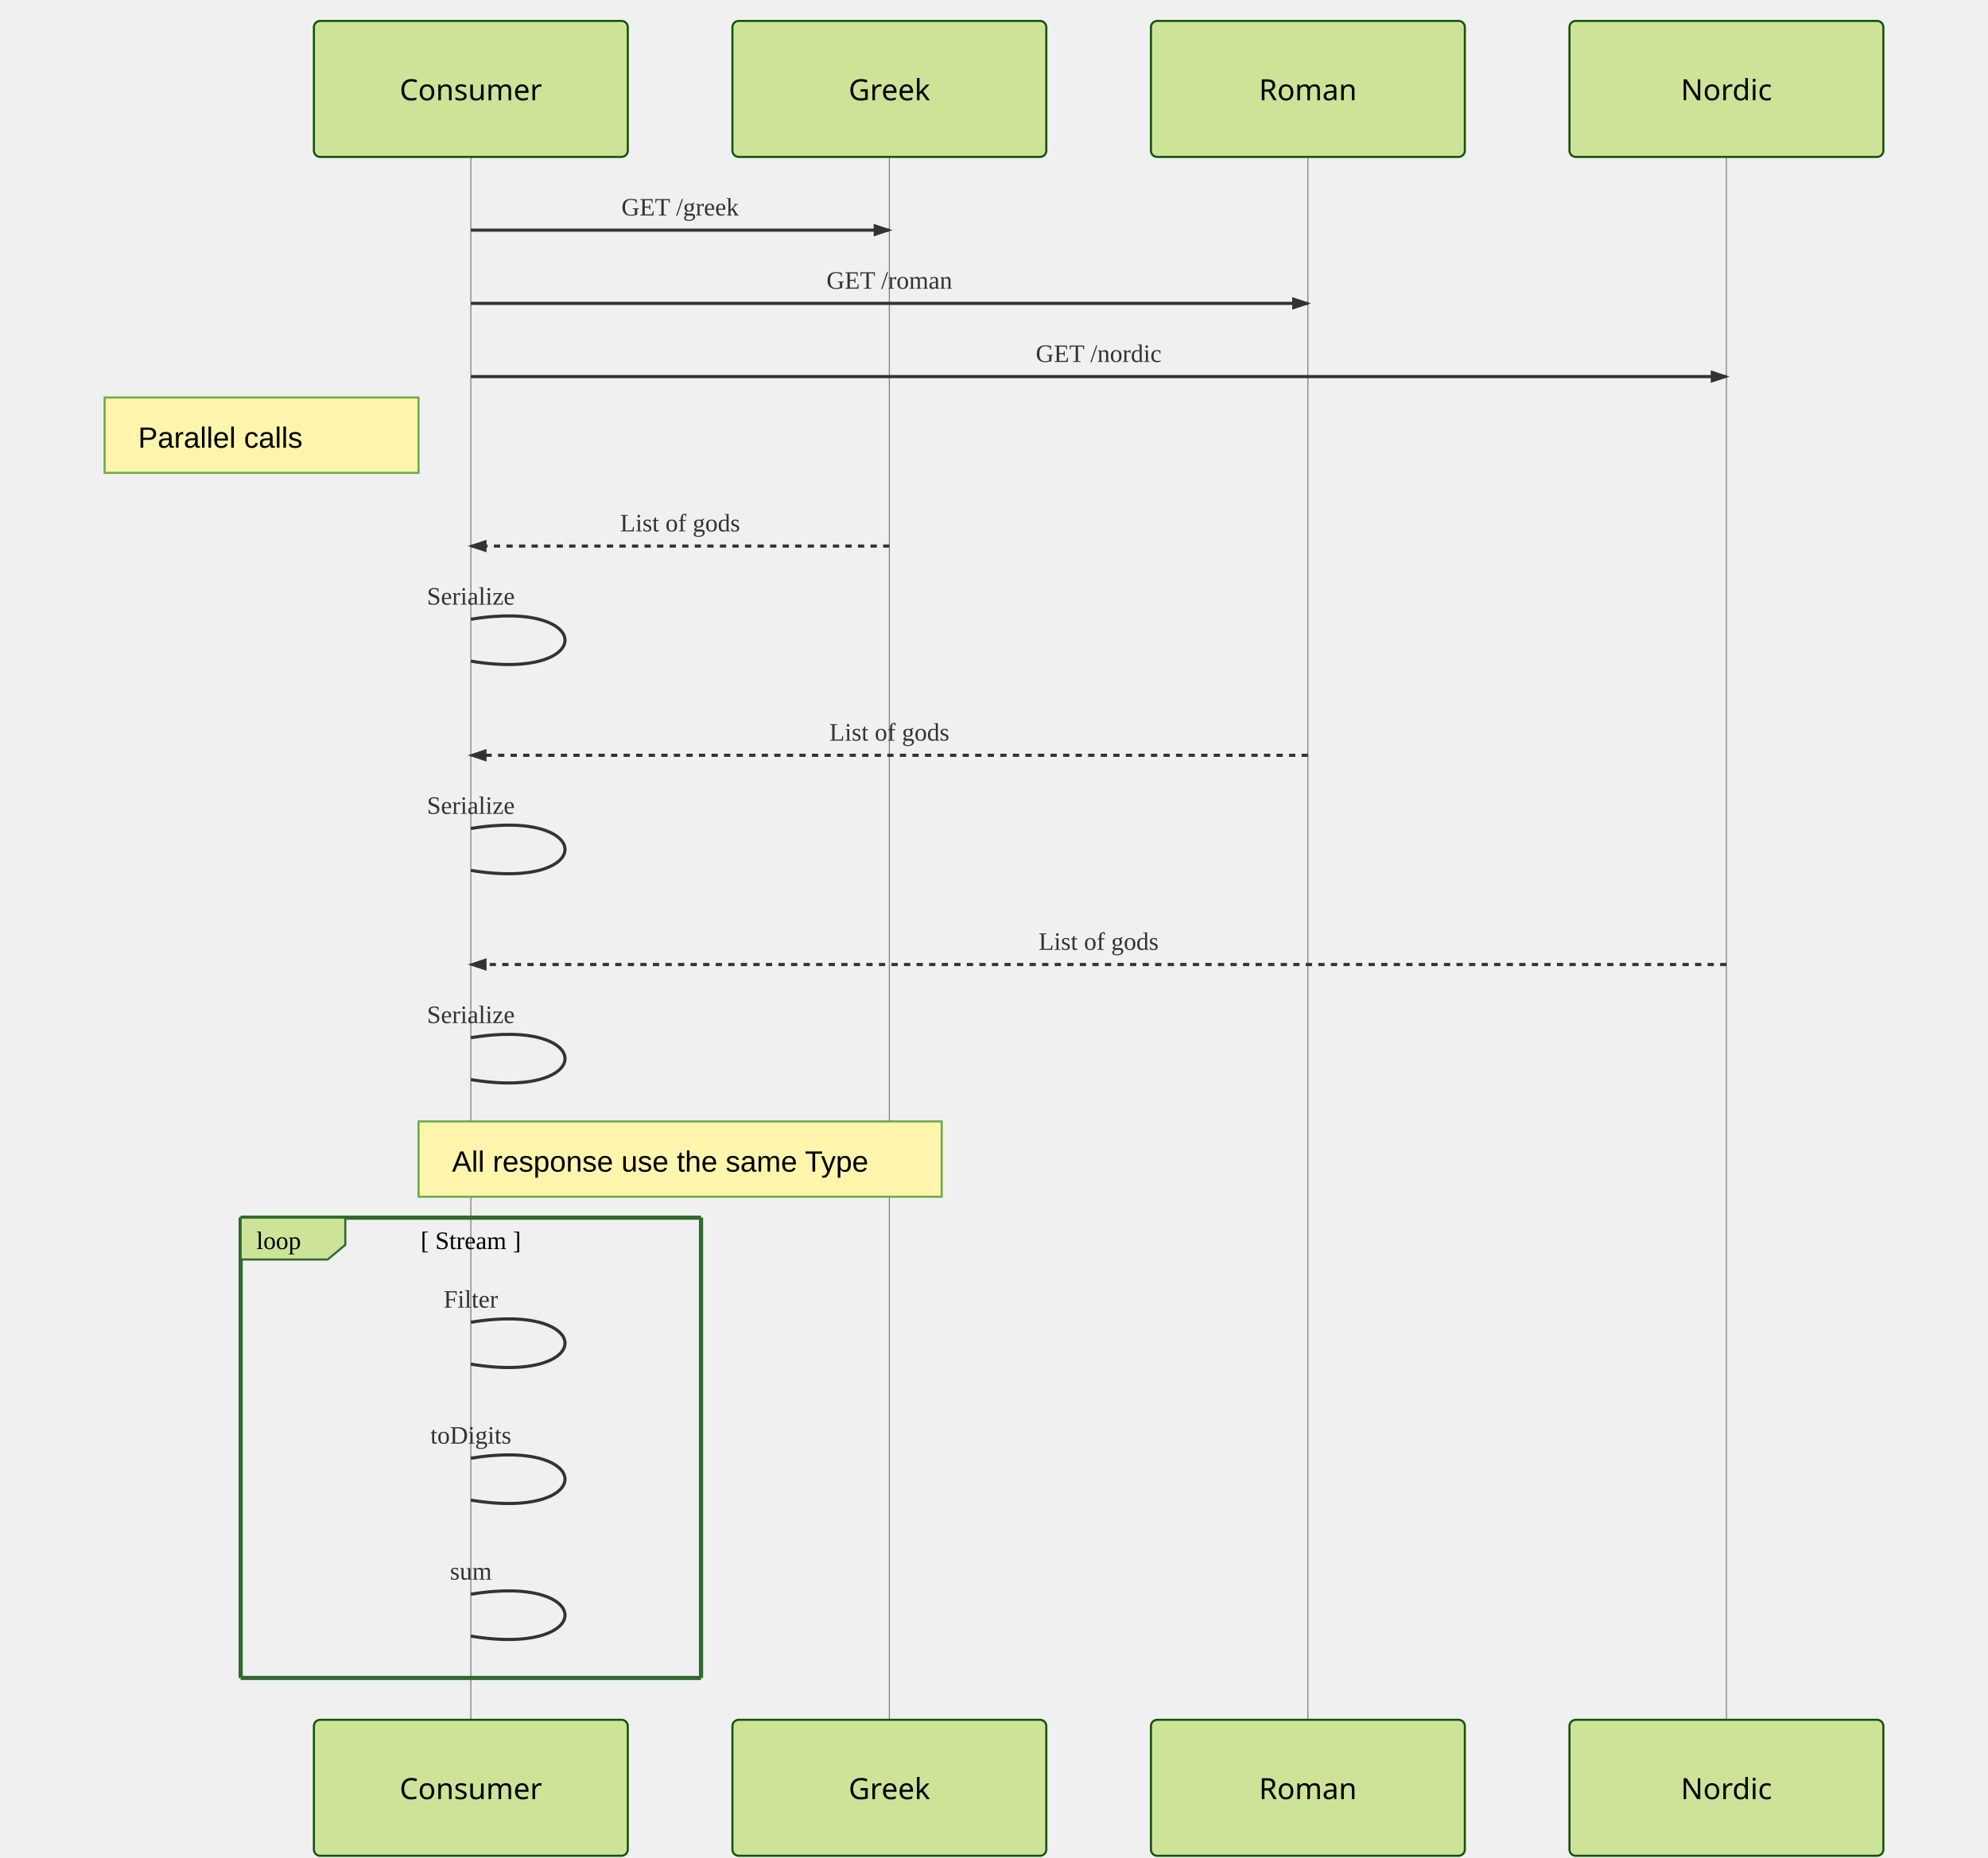
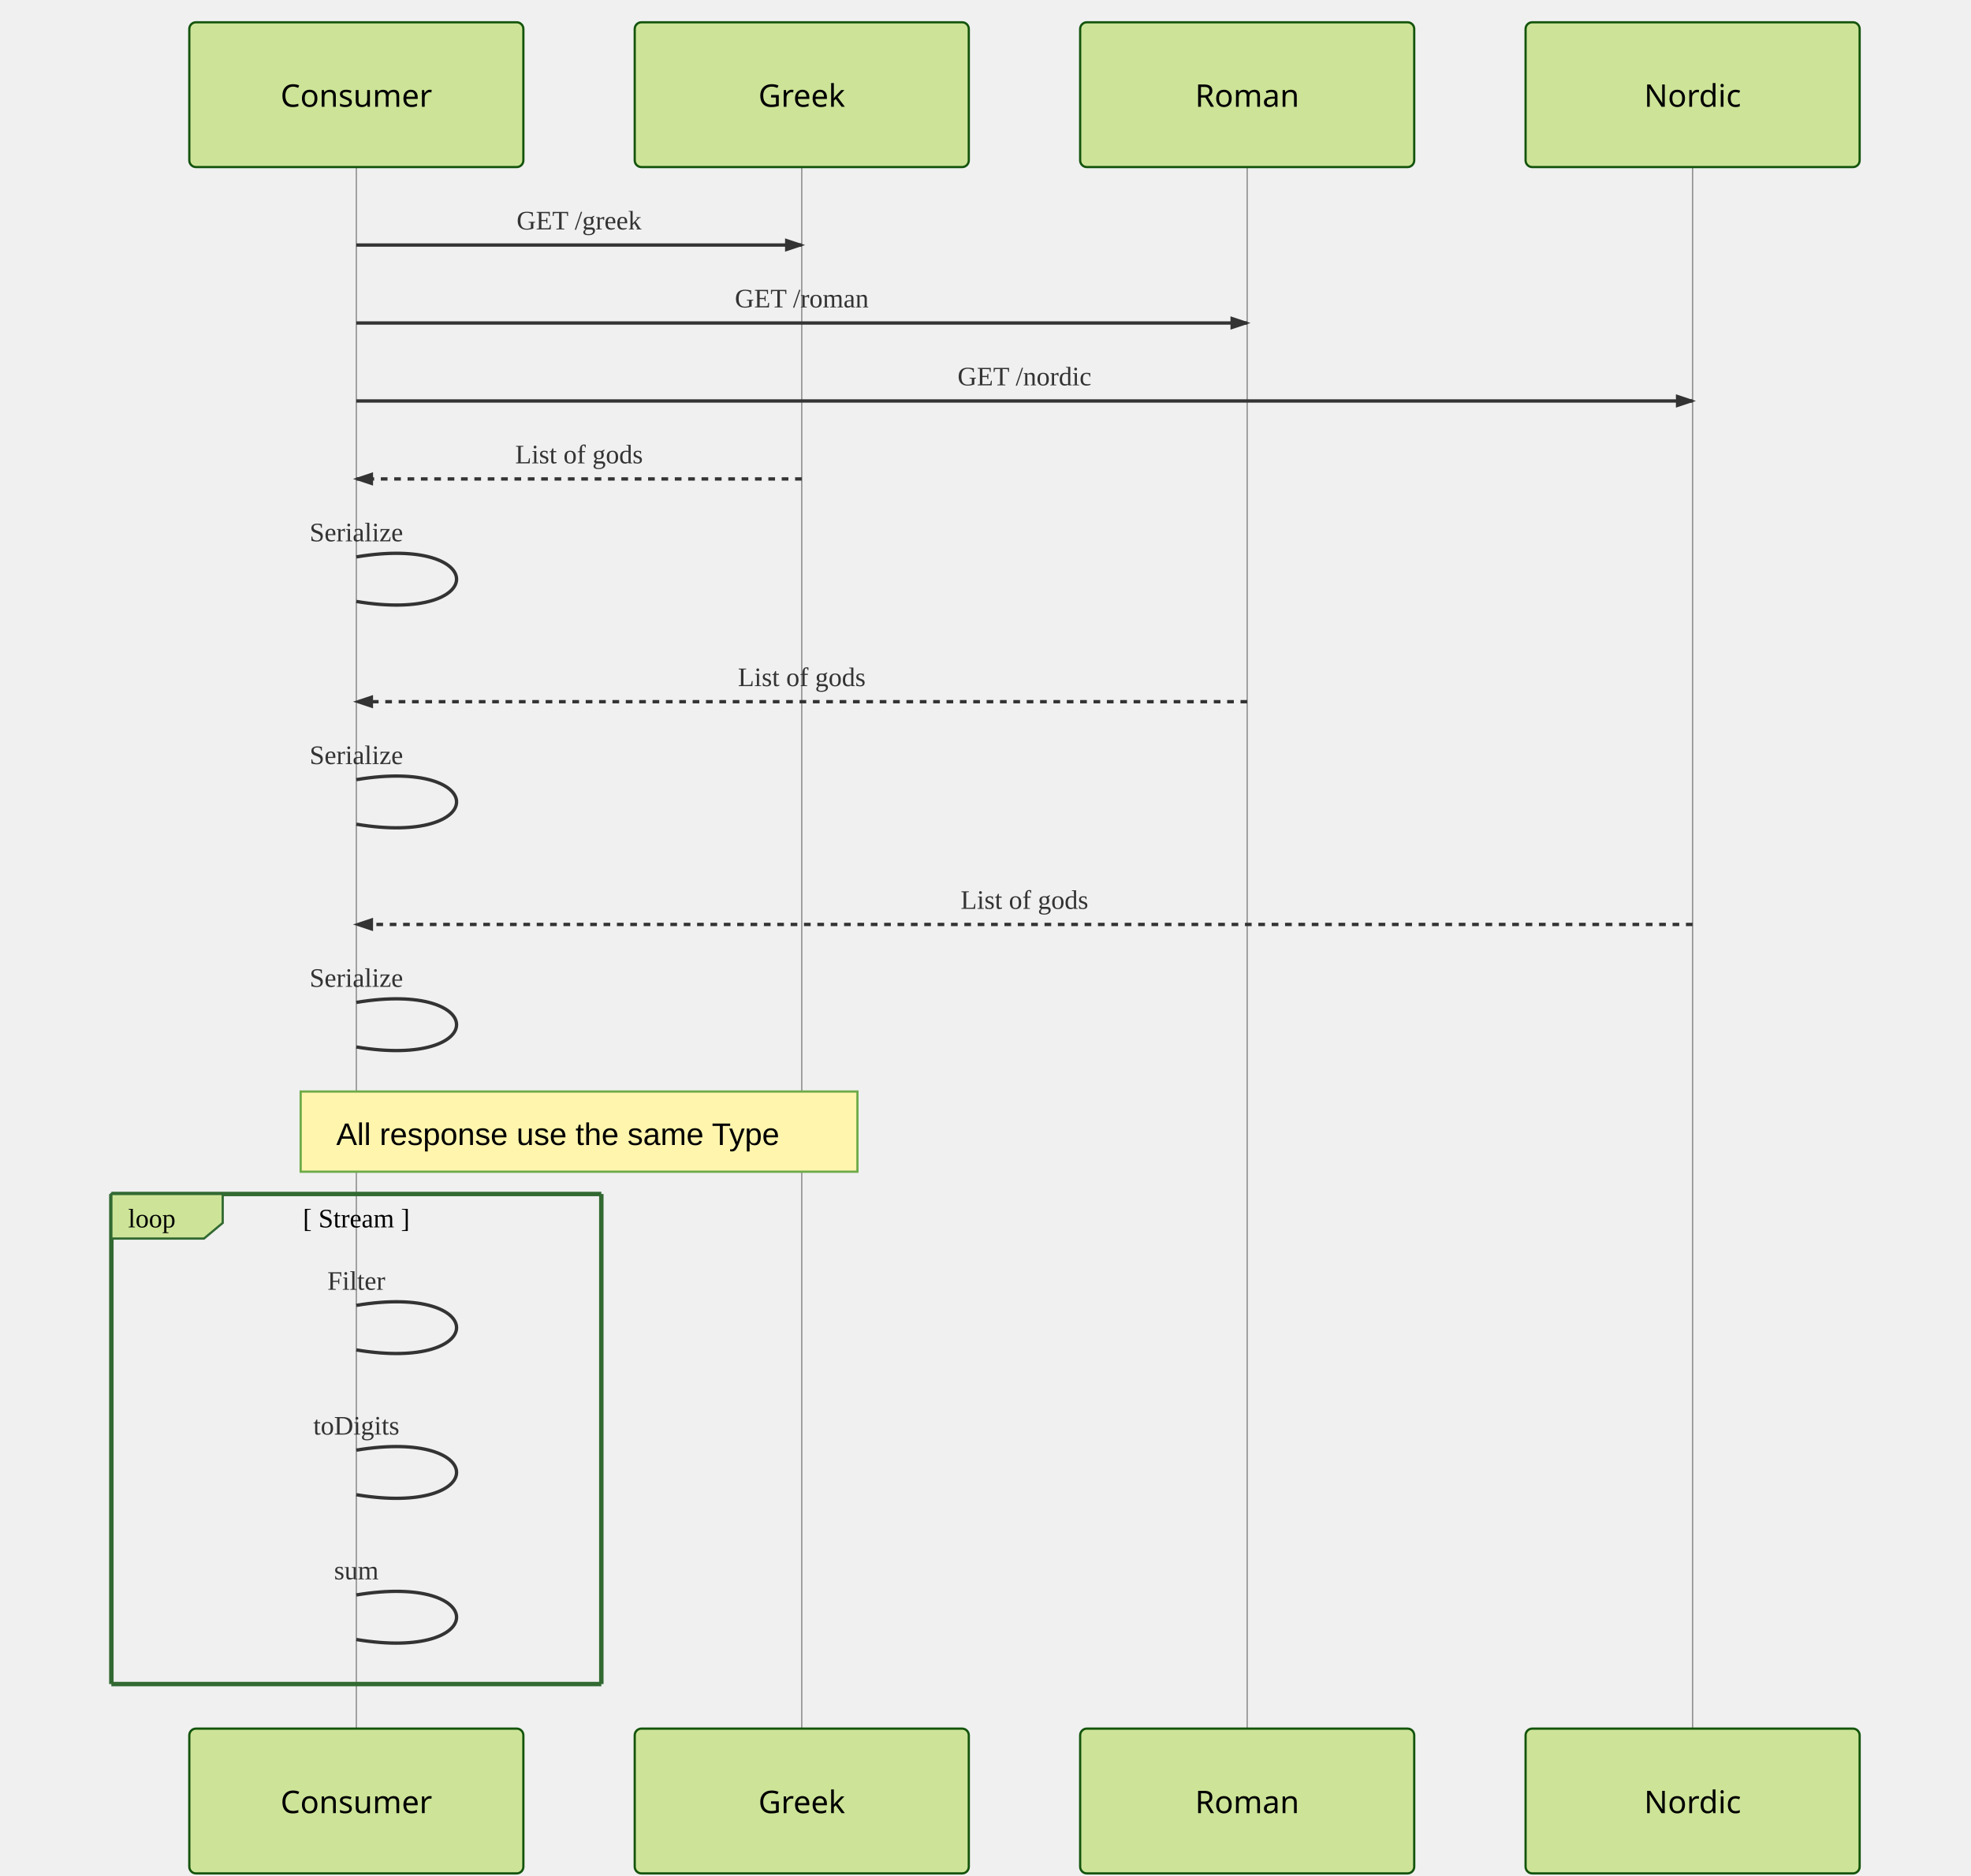
- <svg xmlns="http://www.w3.org/2000/svg" id="mermaid-1567573276137" width="100%" height="100%" style="max-width:950px;" viewBox="-150 -10 950 888">
+ <svg xmlns="http://www.w3.org/2000/svg" id="mermaid-1567612470774" width="100%" height="100%" style="max-width:885px;" viewBox="-85 -10 885 842">
  <style>


- #mermaid-1567573276137 .label {
+ #mermaid-1567612470774 .label {
  font-family: 'trebuchet ms', verdana, arial;
  color: #333; }

- #mermaid-1567573276137 .label text {
-   fill: #333; }
- 
- #mermaid-1567573276137 .node rect,
- #mermaid-1567573276137 .node circle,
- #mermaid-1567573276137 .node ellipse,
- #mermaid-1567573276137 .node polygon {
+ #mermaid-1567612470774 .label text {
+   fill: #333; }
+ 
+ #mermaid-1567612470774 .node rect,
+ #mermaid-1567612470774 .node circle,
+ #mermaid-1567612470774 .node ellipse,
+ #mermaid-1567612470774 .node polygon {
  fill: #cde498;
  stroke: #13540c;
  stroke-width: 1px; }

- #mermaid-1567573276137 .node.clickable {
+ #mermaid-1567612470774 .node.clickable {
  cursor: pointer; }

- #mermaid-1567573276137 .arrowheadPath {
+ #mermaid-1567612470774 .arrowheadPath {
  fill: green; }

- #mermaid-1567573276137 .edgePath .path {
+ #mermaid-1567612470774 .edgePath .path {
  stroke: green;
  stroke-width: 1.5px; }

- #mermaid-1567573276137 .edgeLabel {
+ #mermaid-1567612470774 .edgeLabel {
  background-color: #e8e8e8; }

- #mermaid-1567573276137 .cluster rect {
+ #mermaid-1567612470774 .cluster rect {
  fill: #cdffb2;
  stroke: #6eaa49;
  stroke-width: 1px; }

- #mermaid-1567573276137 .cluster text {
-   fill: #333; }
- 
- #mermaid-1567573276137 div.mermaidTooltip {
+ #mermaid-1567612470774 .cluster text {
+   fill: #333; }
+ 
+ #mermaid-1567612470774 div.mermaidTooltip {
  position: absolute;
  text-align: center;
  max-width: 200px;
  padding: 2px;
  font-family: 'trebuchet ms', verdana, arial;
  font-size: 12px;
  background: #cdffb2;
  border: 1px solid #6eaa49;
  border-radius: 2px;
  pointer-events: none;
  z-index: 100; }

- #mermaid-1567573276137 .actor {
+ #mermaid-1567612470774 .actor {
  stroke: #13540c;
  fill: #cde498; }

- #mermaid-1567573276137 text.actor {
+ #mermaid-1567612470774 text.actor {
  fill: black;
  stroke: none; }

- #mermaid-1567573276137 .actor-line {
+ #mermaid-1567612470774 .actor-line {
  stroke: grey; }

- #mermaid-1567573276137 .messageLine0 {
+ #mermaid-1567612470774 .messageLine0 {
  stroke-width: 1.5;
  stroke-dasharray: '2 2';
  stroke: #333; }

- #mermaid-1567573276137 .messageLine1 {
+ #mermaid-1567612470774 .messageLine1 {
  stroke-width: 1.5;
  stroke-dasharray: '2 2';
  stroke: #333; }

- #mermaid-1567573276137 #arrowhead {
-   fill: #333; }
- 
- #mermaid-1567573276137 .sequenceNumber {
+ #mermaid-1567612470774 #arrowhead {
+   fill: #333; }
+ 
+ #mermaid-1567612470774 .sequenceNumber {
  fill: white; }

- #mermaid-1567573276137 #sequencenumber {
-   fill: #333; }
- 
- #mermaid-1567573276137 #crosshead path {
+ #mermaid-1567612470774 #sequencenumber {
+   fill: #333; }
+ 
+ #mermaid-1567612470774 #crosshead path {
  fill: #333 !important;
  stroke: #333 !important; }

- #mermaid-1567573276137 .messageText {
+ #mermaid-1567612470774 .messageText {
  fill: #333;
  stroke: none; }

- #mermaid-1567573276137 .labelBox {
+ #mermaid-1567612470774 .labelBox {
  stroke: #326932;
  fill: #cde498; }

- #mermaid-1567573276137 .labelText {
+ #mermaid-1567612470774 .labelText {
  fill: black;
  stroke: none; }

- #mermaid-1567573276137 .loopText {
+ #mermaid-1567612470774 .loopText {
  fill: black;
  stroke: none; }

- #mermaid-1567573276137 .loopLine {
+ #mermaid-1567612470774 .loopLine {
  stroke-width: 2;
  stroke-dasharray: '2 2';
  stroke: #326932; }

- #mermaid-1567573276137 .note {
+ #mermaid-1567612470774 .note {
  stroke: #6eaa49;
  fill: #fff5ad; }

- #mermaid-1567573276137 .noteText {
+ #mermaid-1567612470774 .noteText {
  fill: black;
  stroke: none;
  font-family: 'trebuchet ms', verdana, arial;
  font-size: 14px; }

- #mermaid-1567573276137 .activation0 {
+ #mermaid-1567612470774 .activation0 {
  fill: #f4f4f4;
  stroke: #666; }

- #mermaid-1567573276137 .activation1 {
+ #mermaid-1567612470774 .activation1 {
  fill: #f4f4f4;
  stroke: #666; }

- #mermaid-1567573276137 .activation2 {
+ #mermaid-1567612470774 .activation2 {
  fill: #f4f4f4;
  stroke: #666; }


- #mermaid-1567573276137 .section {
+ #mermaid-1567612470774 .section {
  stroke: none;
  opacity: 0.2; }

- #mermaid-1567573276137 .section0 {
+ #mermaid-1567612470774 .section0 {
  fill: #6eaa49; }

- #mermaid-1567573276137 .section2 {
+ #mermaid-1567612470774 .section2 {
  fill: #6eaa49; }

- #mermaid-1567573276137 .section1,
- #mermaid-1567573276137 .section3 {
+ #mermaid-1567612470774 .section1,
+ #mermaid-1567612470774 .section3 {
  fill: white;
  opacity: 0.2; }

- #mermaid-1567573276137 .sectionTitle0 {
-   fill: #333; }
- 
- #mermaid-1567573276137 .sectionTitle1 {
-   fill: #333; }
- 
- #mermaid-1567573276137 .sectionTitle2 {
-   fill: #333; }
- 
- #mermaid-1567573276137 .sectionTitle3 {
-   fill: #333; }
- 
- #mermaid-1567573276137 .sectionTitle {
+ #mermaid-1567612470774 .sectionTitle0 {
+   fill: #333; }
+ 
+ #mermaid-1567612470774 .sectionTitle1 {
+   fill: #333; }
+ 
+ #mermaid-1567612470774 .sectionTitle2 {
+   fill: #333; }
+ 
+ #mermaid-1567612470774 .sectionTitle3 {
+   fill: #333; }
+ 
+ #mermaid-1567612470774 .sectionTitle {
  text-anchor: start;
  font-size: 11px;
  text-height: 14px; }


- #mermaid-1567573276137 .grid .tick {
+ #mermaid-1567612470774 .grid .tick {
  stroke: lightgrey;
  opacity: 0.3;
  shape-rendering: crispEdges; }

- #mermaid-1567573276137 .grid path {
+ #mermaid-1567612470774 .grid path {
  stroke-width: 0; }


- #mermaid-1567573276137 .today {
+ #mermaid-1567612470774 .today {
  fill: none;
  stroke: red;
  stroke-width: 2px; }



- #mermaid-1567573276137 .task {
+ #mermaid-1567612470774 .task {
  stroke-width: 2; }

- #mermaid-1567573276137 .taskText {
+ #mermaid-1567612470774 .taskText {
  text-anchor: middle;
  font-size: 11px; }

- #mermaid-1567573276137 .taskTextOutsideRight {
+ #mermaid-1567612470774 .taskTextOutsideRight {
  fill: black;
  text-anchor: start;
  font-size: 11px; }

- #mermaid-1567573276137 .taskTextOutsideLeft {
+ #mermaid-1567612470774 .taskTextOutsideLeft {
  fill: black;
  text-anchor: end;
  font-size: 11px; }


- #mermaid-1567573276137 .task.clickable {
+ #mermaid-1567612470774 .task.clickable {
  cursor: pointer; }

- #mermaid-1567573276137 .taskText.clickable {
+ #mermaid-1567612470774 .taskText.clickable {
  cursor: pointer;
  fill: #003163 !important;
  font-weight: bold; }

- #mermaid-1567573276137 .taskTextOutsideLeft.clickable {
+ #mermaid-1567612470774 .taskTextOutsideLeft.clickable {
  cursor: pointer;
  fill: #003163 !important;
  font-weight: bold; }

- #mermaid-1567573276137 .taskTextOutsideRight.clickable {
+ #mermaid-1567612470774 .taskTextOutsideRight.clickable {
  cursor: pointer;
  fill: #003163 !important;
  font-weight: bold; }


- #mermaid-1567573276137 .taskText0,
- #mermaid-1567573276137 .taskText1,
- #mermaid-1567573276137 .taskText2,
- #mermaid-1567573276137 .taskText3 {
+ #mermaid-1567612470774 .taskText0,
+ #mermaid-1567612470774 .taskText1,
+ #mermaid-1567612470774 .taskText2,
+ #mermaid-1567612470774 .taskText3 {
  fill: white; }

- #mermaid-1567573276137 .task0,
- #mermaid-1567573276137 .task1,
- #mermaid-1567573276137 .task2,
- #mermaid-1567573276137 .task3 {
+ #mermaid-1567612470774 .task0,
+ #mermaid-1567612470774 .task1,
+ #mermaid-1567612470774 .task2,
+ #mermaid-1567612470774 .task3 {
  fill: #487e3a;
  stroke: #13540c; }

- #mermaid-1567573276137 .taskTextOutside0,
- #mermaid-1567573276137 .taskTextOutside2 {
+ #mermaid-1567612470774 .taskTextOutside0,
+ #mermaid-1567612470774 .taskTextOutside2 {
  fill: black; }

- #mermaid-1567573276137 .taskTextOutside1,
- #mermaid-1567573276137 .taskTextOutside3 {
+ #mermaid-1567612470774 .taskTextOutside1,
+ #mermaid-1567612470774 .taskTextOutside3 {
  fill: black; }


- #mermaid-1567573276137 .active0,
- #mermaid-1567573276137 .active1,
- #mermaid-1567573276137 .active2,
- #mermaid-1567573276137 .active3 {
+ #mermaid-1567612470774 .active0,
+ #mermaid-1567612470774 .active1,
+ #mermaid-1567612470774 .active2,
+ #mermaid-1567612470774 .active3 {
  fill: #cde498;
  stroke: #13540c; }

- #mermaid-1567573276137 .activeText0,
- #mermaid-1567573276137 .activeText1,
- #mermaid-1567573276137 .activeText2,
- #mermaid-1567573276137 .activeText3 {
+ #mermaid-1567612470774 .activeText0,
+ #mermaid-1567612470774 .activeText1,
+ #mermaid-1567612470774 .activeText2,
+ #mermaid-1567612470774 .activeText3 {
  fill: black !important; }


- #mermaid-1567573276137 .done0,
- #mermaid-1567573276137 .done1,
- #mermaid-1567573276137 .done2,
- #mermaid-1567573276137 .done3 {
+ #mermaid-1567612470774 .done0,
+ #mermaid-1567612470774 .done1,
+ #mermaid-1567612470774 .done2,
+ #mermaid-1567612470774 .done3 {
  stroke: grey;
  fill: lightgrey;
  stroke-width: 2; }

- #mermaid-1567573276137 .doneText0,
- #mermaid-1567573276137 .doneText1,
- #mermaid-1567573276137 .doneText2,
- #mermaid-1567573276137 .doneText3 {
+ #mermaid-1567612470774 .doneText0,
+ #mermaid-1567612470774 .doneText1,
+ #mermaid-1567612470774 .doneText2,
+ #mermaid-1567612470774 .doneText3 {
  fill: black !important; }


- #mermaid-1567573276137 .crit0,
- #mermaid-1567573276137 .crit1,
- #mermaid-1567573276137 .crit2,
- #mermaid-1567573276137 .crit3 {
+ #mermaid-1567612470774 .crit0,
+ #mermaid-1567612470774 .crit1,
+ #mermaid-1567612470774 .crit2,
+ #mermaid-1567612470774 .crit3 {
  stroke: #ff8888;
  fill: red;
  stroke-width: 2; }

- #mermaid-1567573276137 .activeCrit0,
- #mermaid-1567573276137 .activeCrit1,
- #mermaid-1567573276137 .activeCrit2,
- #mermaid-1567573276137 .activeCrit3 {
+ #mermaid-1567612470774 .activeCrit0,
+ #mermaid-1567612470774 .activeCrit1,
+ #mermaid-1567612470774 .activeCrit2,
+ #mermaid-1567612470774 .activeCrit3 {
  stroke: #ff8888;
  fill: #cde498;
  stroke-width: 2; }

- #mermaid-1567573276137 .doneCrit0,
- #mermaid-1567573276137 .doneCrit1,
- #mermaid-1567573276137 .doneCrit2,
- #mermaid-1567573276137 .doneCrit3 {
+ #mermaid-1567612470774 .doneCrit0,
+ #mermaid-1567612470774 .doneCrit1,
+ #mermaid-1567612470774 .doneCrit2,
+ #mermaid-1567612470774 .doneCrit3 {
  stroke: #ff8888;
  fill: lightgrey;
  stroke-width: 2;
  cursor: pointer;
  shape-rendering: crispEdges; }

- #mermaid-1567573276137 .milestone {
+ #mermaid-1567612470774 .milestone {
  transform: rotate(45deg) scale(0.8, 0.8); }

- #mermaid-1567573276137 .milestoneText {
+ #mermaid-1567612470774 .milestoneText {
  font-style: italic; }

- #mermaid-1567573276137 .doneCritText0,
- #mermaid-1567573276137 .doneCritText1,
- #mermaid-1567573276137 .doneCritText2,
- #mermaid-1567573276137 .doneCritText3 {
+ #mermaid-1567612470774 .doneCritText0,
+ #mermaid-1567612470774 .doneCritText1,
+ #mermaid-1567612470774 .doneCritText2,
+ #mermaid-1567612470774 .doneCritText3 {
  fill: black !important; }

- #mermaid-1567573276137 .activeCritText0,
- #mermaid-1567573276137 .activeCritText1,
- #mermaid-1567573276137 .activeCritText2,
- #mermaid-1567573276137 .activeCritText3 {
+ #mermaid-1567612470774 .activeCritText0,
+ #mermaid-1567612470774 .activeCritText1,
+ #mermaid-1567612470774 .activeCritText2,
+ #mermaid-1567612470774 .activeCritText3 {
  fill: black !important; }

- #mermaid-1567573276137 .titleText {
+ #mermaid-1567612470774 .titleText {
  text-anchor: middle;
  font-size: 18px;
  fill: black; }

- #mermaid-1567573276137 g.classGroup text {
+ #mermaid-1567612470774 g.classGroup text {
  fill: #13540c;
  stroke: none;
  font-family: 'trebuchet ms', verdana, arial;
  font-size: 10px; }

- #mermaid-1567573276137 g.classGroup rect {
+ #mermaid-1567612470774 g.classGroup rect {
  fill: #cde498;
  stroke: #13540c; }

- #mermaid-1567573276137 g.classGroup line {
-   stroke: #13540c;
-   stroke-width: 1; }
- 
- #mermaid-1567573276137 .classLabel .box {
+ #mermaid-1567612470774 g.classGroup line {
+   stroke: #13540c;
+   stroke-width: 1; }
+ 
+ #mermaid-1567612470774 .classLabel .box {
  stroke: none;
  stroke-width: 0;
  fill: #cde498;
  opacity: 0.5; }

- #mermaid-1567573276137 .classLabel .label {
+ #mermaid-1567612470774 .classLabel .label {
  fill: #13540c;
  font-size: 10px; }

- #mermaid-1567573276137 .relation {
+ #mermaid-1567612470774 .relation {
  stroke: #13540c;
  stroke-width: 1;
  fill: none; }

- #mermaid-1567573276137 #compositionStart {
-   fill: #13540c;
-   stroke: #13540c;
-   stroke-width: 1; }
- 
- #mermaid-1567573276137 #compositionEnd {
-   fill: #13540c;
-   stroke: #13540c;
-   stroke-width: 1; }
- 
- #mermaid-1567573276137 #aggregationStart {
-   fill: #cde498;
-   stroke: #13540c;
-   stroke-width: 1; }
- 
- #mermaid-1567573276137 #aggregationEnd {
-   fill: #cde498;
-   stroke: #13540c;
-   stroke-width: 1; }
- 
- #mermaid-1567573276137 #dependencyStart {
-   fill: #13540c;
-   stroke: #13540c;
-   stroke-width: 1; }
- 
- #mermaid-1567573276137 #dependencyEnd {
-   fill: #13540c;
-   stroke: #13540c;
-   stroke-width: 1; }
- 
- #mermaid-1567573276137 #extensionStart {
-   fill: #13540c;
-   stroke: #13540c;
-   stroke-width: 1; }
- 
- #mermaid-1567573276137 #extensionEnd {
-   fill: #13540c;
-   stroke: #13540c;
-   stroke-width: 1; }
- 
- #mermaid-1567573276137 .commit-id,
- #mermaid-1567573276137 .commit-msg,
- #mermaid-1567573276137 .branch-label {
+ #mermaid-1567612470774 #compositionStart {
+   fill: #13540c;
+   stroke: #13540c;
+   stroke-width: 1; }
+ 
+ #mermaid-1567612470774 #compositionEnd {
+   fill: #13540c;
+   stroke: #13540c;
+   stroke-width: 1; }
+ 
+ #mermaid-1567612470774 #aggregationStart {
+   fill: #cde498;
+   stroke: #13540c;
+   stroke-width: 1; }
+ 
+ #mermaid-1567612470774 #aggregationEnd {
+   fill: #cde498;
+   stroke: #13540c;
+   stroke-width: 1; }
+ 
+ #mermaid-1567612470774 #dependencyStart {
+   fill: #13540c;
+   stroke: #13540c;
+   stroke-width: 1; }
+ 
+ #mermaid-1567612470774 #dependencyEnd {
+   fill: #13540c;
+   stroke: #13540c;
+   stroke-width: 1; }
+ 
+ #mermaid-1567612470774 #extensionStart {
+   fill: #13540c;
+   stroke: #13540c;
+   stroke-width: 1; }
+ 
+ #mermaid-1567612470774 #extensionEnd {
+   fill: #13540c;
+   stroke: #13540c;
+   stroke-width: 1; }
+ 
+ #mermaid-1567612470774 .commit-id,
+ #mermaid-1567612470774 .commit-msg,
+ #mermaid-1567612470774 .branch-label {
  fill: lightgrey;
  color: lightgrey; }
</style>
-   <style>#mermaid-1567573276137 {
+   <style>#mermaid-1567612470774 {
    color: rgba(0, 0, 0, 0.65);
    font: ;
  }</style>
  <g />
  <g>
-     <line id="actor2395" x1="75" y1="5" x2="75" y2="877" class="actor-line" stroke-width="0.5px" stroke="#999" />
+     <line id="actor983" x1="75" y1="5" x2="75" y2="831" class="actor-line" stroke-width="0.5px" stroke="#999" />
    <rect x="0" y="0" fill="#eaeaea" stroke="#666" width="150" height="65" rx="3" ry="3" class="actor" />
    <text x="75" y="32.5" dominant-baseline="central" alignment-baseline="central" class="actor" style="text-anchor: middle; font-size: 14px; font-family: Open-Sans, sans-serif;">
      <tspan x="75" dy="0">Consumer</tspan>
    </text>
  </g>
  <g>
-     <line id="actor2396" x1="275" y1="5" x2="275" y2="877" class="actor-line" stroke-width="0.5px" stroke="#999" />
+     <line id="actor984" x1="275" y1="5" x2="275" y2="831" class="actor-line" stroke-width="0.5px" stroke="#999" />
    <rect x="200" y="0" fill="#eaeaea" stroke="#666" width="150" height="65" rx="3" ry="3" class="actor" />
    <text x="275" y="32.5" dominant-baseline="central" alignment-baseline="central" class="actor" style="text-anchor: middle; font-size: 14px; font-family: Open-Sans, sans-serif;">
      <tspan x="275" dy="0">Greek</tspan>
    </text>
  </g>
  <g>
-     <line id="actor2397" x1="475" y1="5" x2="475" y2="877" class="actor-line" stroke-width="0.5px" stroke="#999" />
+     <line id="actor985" x1="475" y1="5" x2="475" y2="831" class="actor-line" stroke-width="0.5px" stroke="#999" />
    <rect x="400" y="0" fill="#eaeaea" stroke="#666" width="150" height="65" rx="3" ry="3" class="actor" />
    <text x="475" y="32.5" dominant-baseline="central" alignment-baseline="central" class="actor" style="text-anchor: middle; font-size: 14px; font-family: Open-Sans, sans-serif;">
      <tspan x="475" dy="0">Roman</tspan>
    </text>
  </g>
  <g>
-     <line id="actor2398" x1="675" y1="5" x2="675" y2="877" class="actor-line" stroke-width="0.5px" stroke="#999" />
+     <line id="actor986" x1="675" y1="5" x2="675" y2="831" class="actor-line" stroke-width="0.5px" stroke="#999" />
    <rect x="600" y="0" fill="#eaeaea" stroke="#666" width="150" height="65" rx="3" ry="3" class="actor" />
    <text x="675" y="32.5" dominant-baseline="central" alignment-baseline="central" class="actor" style="text-anchor: middle; font-size: 14px; font-family: Open-Sans, sans-serif;">
      <tspan x="675" dy="0">Nordic</tspan>
    </text>
  </g>
  <defs>
    <marker id="arrowhead" refX="5" refY="2" markerWidth="6" markerHeight="4" orient="auto">
      <path d="M 0,0 V 4 L6,2 Z" />
    </marker>
  </defs>
  <defs>
    <marker id="crosshead" markerWidth="15" markerHeight="8" orient="auto" refX="16" refY="4">
      <path fill="black" stroke="#000000" stroke-width="1px" d="M 9,2 V 6 L16,4 Z" style="stroke-dasharray: 0, 0;" />
      <path fill="none" stroke="#000000" stroke-width="1px" d="M 0,1 L 6,7 M 6,1 L 0,7" style="stroke-dasharray: 0, 0;" />
    </marker>
  </defs>
  <defs>
    <marker id="sequencenumber" refX="15" refY="15" markerWidth="60" markerHeight="40" orient="auto">
      <circle cx="15" cy="15" r="6" />
    </marker>
  </defs>
  <g>
    <text x="175" y="93" class="messageText" style="text-anchor: middle;">GET /greek</text>
    <line x1="75" y1="100" x2="275" y2="100" class="messageLine0" stroke-width="2" stroke="black" marker-end="url(#arrowhead)" style="fill: none;" />
  </g>
  <g>
    <text x="275" y="128" class="messageText" style="text-anchor: middle;">GET /roman</text>
    <line x1="75" y1="135" x2="475" y2="135" class="messageLine0" stroke-width="2" stroke="black" marker-end="url(#arrowhead)" style="fill: none;" />
  </g>
  <g>
    <text x="375" y="163" class="messageText" style="text-anchor: middle;">GET /nordic</text>
    <line x1="75" y1="170" x2="675" y2="170" class="messageLine0" stroke-width="2" stroke="black" marker-end="url(#arrowhead)" style="fill: none;" />
  </g>
  <g>
-     <rect x="-100" y="180" fill="#EDF2AE" stroke="#666" width="150" height="36" rx="0" ry="0" class="note" />
-     <text x="-104" y="204" class="noteText">
-       <tspan x="-84">Parallel calls</tspan>
-     </text>
-   </g>
-   <g>
-     <text x="175" y="244" class="messageText" style="text-anchor: middle;">List of gods</text>
-     <line x1="275" y1="251" x2="75" y2="251" class="messageLine1" stroke-width="2" stroke="black" marker-end="url(#arrowhead)" style="stroke-dasharray: 3, 3; fill: none;" />
-   </g>
-   <g>
-     <text x="75" y="279" class="messageText" style="text-anchor: middle;">Serialize</text>
-     <path d="M 75,286 C 135,276 135,316 75,306" class="messageLine0" stroke-width="2" stroke="black" style="fill: none;" />
-   </g>
-   <g>
-     <text x="275" y="344" class="messageText" style="text-anchor: middle;">List of gods</text>
-     <line x1="475" y1="351" x2="75" y2="351" class="messageLine1" stroke-width="2" stroke="black" marker-end="url(#arrowhead)" style="stroke-dasharray: 3, 3; fill: none;" />
-   </g>
-   <g>
-     <text x="75" y="379" class="messageText" style="text-anchor: middle;">Serialize</text>
-     <path d="M 75,386 C 135,376 135,416 75,406" class="messageLine0" stroke-width="2" stroke="black" style="fill: none;" />
-   </g>
-   <g>
-     <text x="375" y="444" class="messageText" style="text-anchor: middle;">List of gods</text>
-     <line x1="675" y1="451" x2="75" y2="451" class="messageLine1" stroke-width="2" stroke="black" marker-end="url(#arrowhead)" style="stroke-dasharray: 3, 3; fill: none;" />
-   </g>
-   <g>
-     <text x="75" y="479" class="messageText" style="text-anchor: middle;">Serialize</text>
-     <path d="M 75,486 C 135,476 135,516 75,506" class="messageLine0" stroke-width="2" stroke="black" style="fill: none;" />
-   </g>
-   <g>
-     <rect x="50" y="526" fill="#EDF2AE" stroke="#666" width="250" height="36" rx="0" ry="0" class="note" />
-     <text x="46" y="550" class="noteText">
+     <text x="175" y="198" class="messageText" style="text-anchor: middle;">List of gods</text>
+     <line x1="275" y1="205" x2="75" y2="205" class="messageLine1" stroke-width="2" stroke="black" marker-end="url(#arrowhead)" style="stroke-dasharray: 3, 3; fill: none;" />
+   </g>
+   <g>
+     <text x="75" y="233" class="messageText" style="text-anchor: middle;">Serialize</text>
+     <path d="M 75,240 C 135,230 135,270 75,260" class="messageLine0" stroke-width="2" stroke="black" style="fill: none;" />
+   </g>
+   <g>
+     <text x="275" y="298" class="messageText" style="text-anchor: middle;">List of gods</text>
+     <line x1="475" y1="305" x2="75" y2="305" class="messageLine1" stroke-width="2" stroke="black" marker-end="url(#arrowhead)" style="stroke-dasharray: 3, 3; fill: none;" />
+   </g>
+   <g>
+     <text x="75" y="333" class="messageText" style="text-anchor: middle;">Serialize</text>
+     <path d="M 75,340 C 135,330 135,370 75,360" class="messageLine0" stroke-width="2" stroke="black" style="fill: none;" />
+   </g>
+   <g>
+     <text x="375" y="398" class="messageText" style="text-anchor: middle;">List of gods</text>
+     <line x1="675" y1="405" x2="75" y2="405" class="messageLine1" stroke-width="2" stroke="black" marker-end="url(#arrowhead)" style="stroke-dasharray: 3, 3; fill: none;" />
+   </g>
+   <g>
+     <text x="75" y="433" class="messageText" style="text-anchor: middle;">Serialize</text>
+     <path d="M 75,440 C 135,430 135,470 75,460" class="messageLine0" stroke-width="2" stroke="black" style="fill: none;" />
+   </g>
+   <g>
+     <rect x="50" y="480" fill="#EDF2AE" stroke="#666" width="250" height="36" rx="0" ry="0" class="note" />
+     <text x="46" y="504" class="noteText">
      <tspan x="66">All response use the same Type</tspan>
    </text>
  </g>
  <g>
-     <text x="75" y="615" class="messageText" style="text-anchor: middle;">Filter</text>
-     <path d="M 75,622 C 135,612 135,652 75,642" class="messageLine0" stroke-width="2" stroke="black" style="fill: none;" />
-   </g>
-   <g>
-     <text x="75" y="680" class="messageText" style="text-anchor: middle;">toDigits</text>
-     <path d="M 75,687 C 135,677 135,717 75,707" class="messageLine0" stroke-width="2" stroke="black" style="fill: none;" />
-   </g>
-   <g>
-     <text x="75" y="745" class="messageText" style="text-anchor: middle;">sum</text>
-     <path d="M 75,752 C 135,742 135,782 75,772" class="messageLine0" stroke-width="2" stroke="black" style="fill: none;" />
-   </g>
-   <g>
-     <line x1="-35" y1="572" x2="185" y2="572" class="loopLine" />
-     <line x1="185" y1="572" x2="185" y2="792" class="loopLine" />
-     <line x1="-35" y1="792" x2="185" y2="792" class="loopLine" />
-     <line x1="-35" y1="572" x2="-35" y2="792" class="loopLine" />
-     <polygon points="-35,572 15,572 15,585 6.6,592 -35,592" class="labelBox" />
-     <text x="-27.5" y="587" class="labelText">
+     <text x="75" y="569" class="messageText" style="text-anchor: middle;">Filter</text>
+     <path d="M 75,576 C 135,566 135,606 75,596" class="messageLine0" stroke-width="2" stroke="black" style="fill: none;" />
+   </g>
+   <g>
+     <text x="75" y="634" class="messageText" style="text-anchor: middle;">toDigits</text>
+     <path d="M 75,641 C 135,631 135,671 75,661" class="messageLine0" stroke-width="2" stroke="black" style="fill: none;" />
+   </g>
+   <g>
+     <text x="75" y="699" class="messageText" style="text-anchor: middle;">sum</text>
+     <path d="M 75,706 C 135,696 135,736 75,726" class="messageLine0" stroke-width="2" stroke="black" style="fill: none;" />
+   </g>
+   <g>
+     <line x1="-35" y1="526" x2="185" y2="526" class="loopLine" />
+     <line x1="185" y1="526" x2="185" y2="746" class="loopLine" />
+     <line x1="-35" y1="746" x2="185" y2="746" class="loopLine" />
+     <line x1="-35" y1="526" x2="-35" y2="746" class="loopLine" />
+     <polygon points="-35,526 15,526 15,539 6.6,546 -35,546" class="labelBox" />
+     <text x="-27.5" y="541" class="labelText">
      <tspan x="-27.5">loop</tspan>
    </text>
-     <text x="75" y="587" class="loopText" style="text-anchor: middle;">
+     <text x="75" y="541" class="loopText" style="text-anchor: middle;">
      <tspan x="75">[ Stream ]</tspan>
    </text>
  </g>
  <g>
-     <rect x="0" y="812" fill="#eaeaea" stroke="#666" width="150" height="65" rx="3" ry="3" class="actor" />
-     <text x="75" y="844.5" dominant-baseline="central" alignment-baseline="central" class="actor" style="text-anchor: middle; font-size: 14px; font-family: Open-Sans, sans-serif;">
+     <rect x="0" y="766" fill="#eaeaea" stroke="#666" width="150" height="65" rx="3" ry="3" class="actor" />
+     <text x="75" y="798.5" dominant-baseline="central" alignment-baseline="central" class="actor" style="text-anchor: middle; font-size: 14px; font-family: Open-Sans, sans-serif;">
      <tspan x="75" dy="0">Consumer</tspan>
    </text>
  </g>
  <g>
-     <rect x="200" y="812" fill="#eaeaea" stroke="#666" width="150" height="65" rx="3" ry="3" class="actor" />
-     <text x="275" y="844.5" dominant-baseline="central" alignment-baseline="central" class="actor" style="text-anchor: middle; font-size: 14px; font-family: Open-Sans, sans-serif;">
+     <rect x="200" y="766" fill="#eaeaea" stroke="#666" width="150" height="65" rx="3" ry="3" class="actor" />
+     <text x="275" y="798.5" dominant-baseline="central" alignment-baseline="central" class="actor" style="text-anchor: middle; font-size: 14px; font-family: Open-Sans, sans-serif;">
      <tspan x="275" dy="0">Greek</tspan>
    </text>
  </g>
  <g>
-     <rect x="400" y="812" fill="#eaeaea" stroke="#666" width="150" height="65" rx="3" ry="3" class="actor" />
-     <text x="475" y="844.5" dominant-baseline="central" alignment-baseline="central" class="actor" style="text-anchor: middle; font-size: 14px; font-family: Open-Sans, sans-serif;">
+     <rect x="400" y="766" fill="#eaeaea" stroke="#666" width="150" height="65" rx="3" ry="3" class="actor" />
+     <text x="475" y="798.5" dominant-baseline="central" alignment-baseline="central" class="actor" style="text-anchor: middle; font-size: 14px; font-family: Open-Sans, sans-serif;">
      <tspan x="475" dy="0">Roman</tspan>
    </text>
  </g>
  <g>
-     <rect x="600" y="812" fill="#eaeaea" stroke="#666" width="150" height="65" rx="3" ry="3" class="actor" />
-     <text x="675" y="844.5" dominant-baseline="central" alignment-baseline="central" class="actor" style="text-anchor: middle; font-size: 14px; font-family: Open-Sans, sans-serif;">
+     <rect x="600" y="766" fill="#eaeaea" stroke="#666" width="150" height="65" rx="3" ry="3" class="actor" />
+     <text x="675" y="798.5" dominant-baseline="central" alignment-baseline="central" class="actor" style="text-anchor: middle; font-size: 14px; font-family: Open-Sans, sans-serif;">
      <tspan x="675" dy="0">Nordic</tspan>
    </text>
  </g>
</svg>
